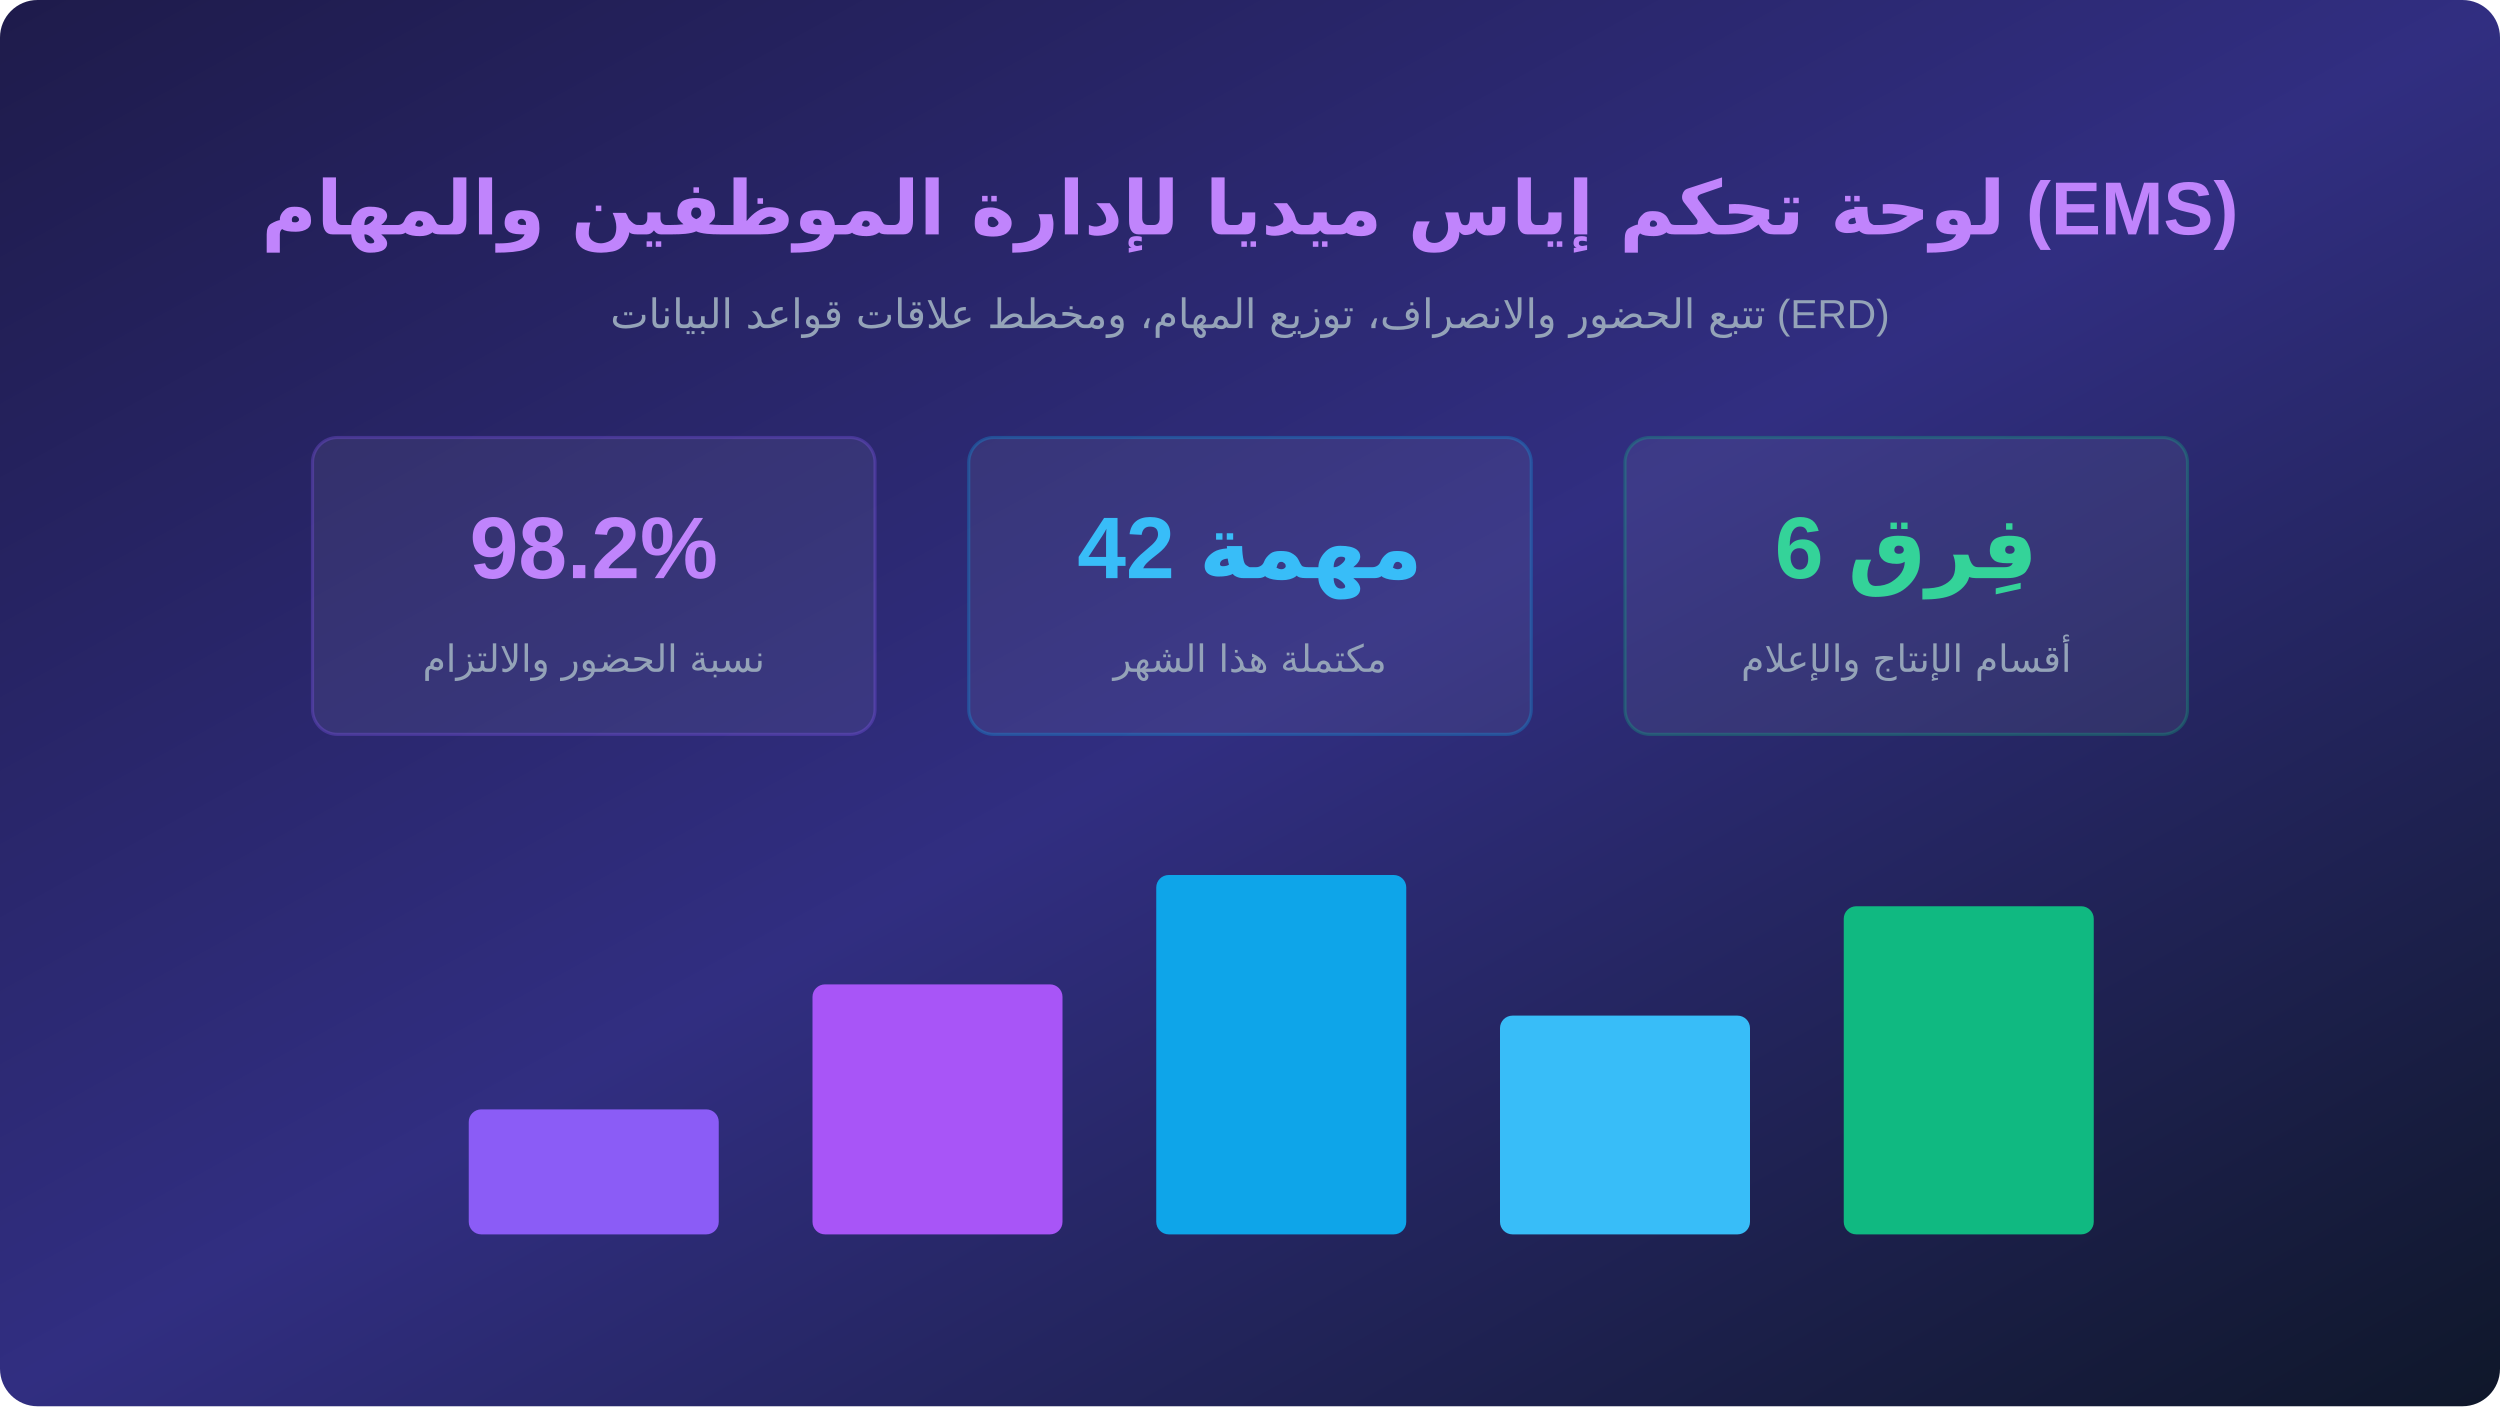
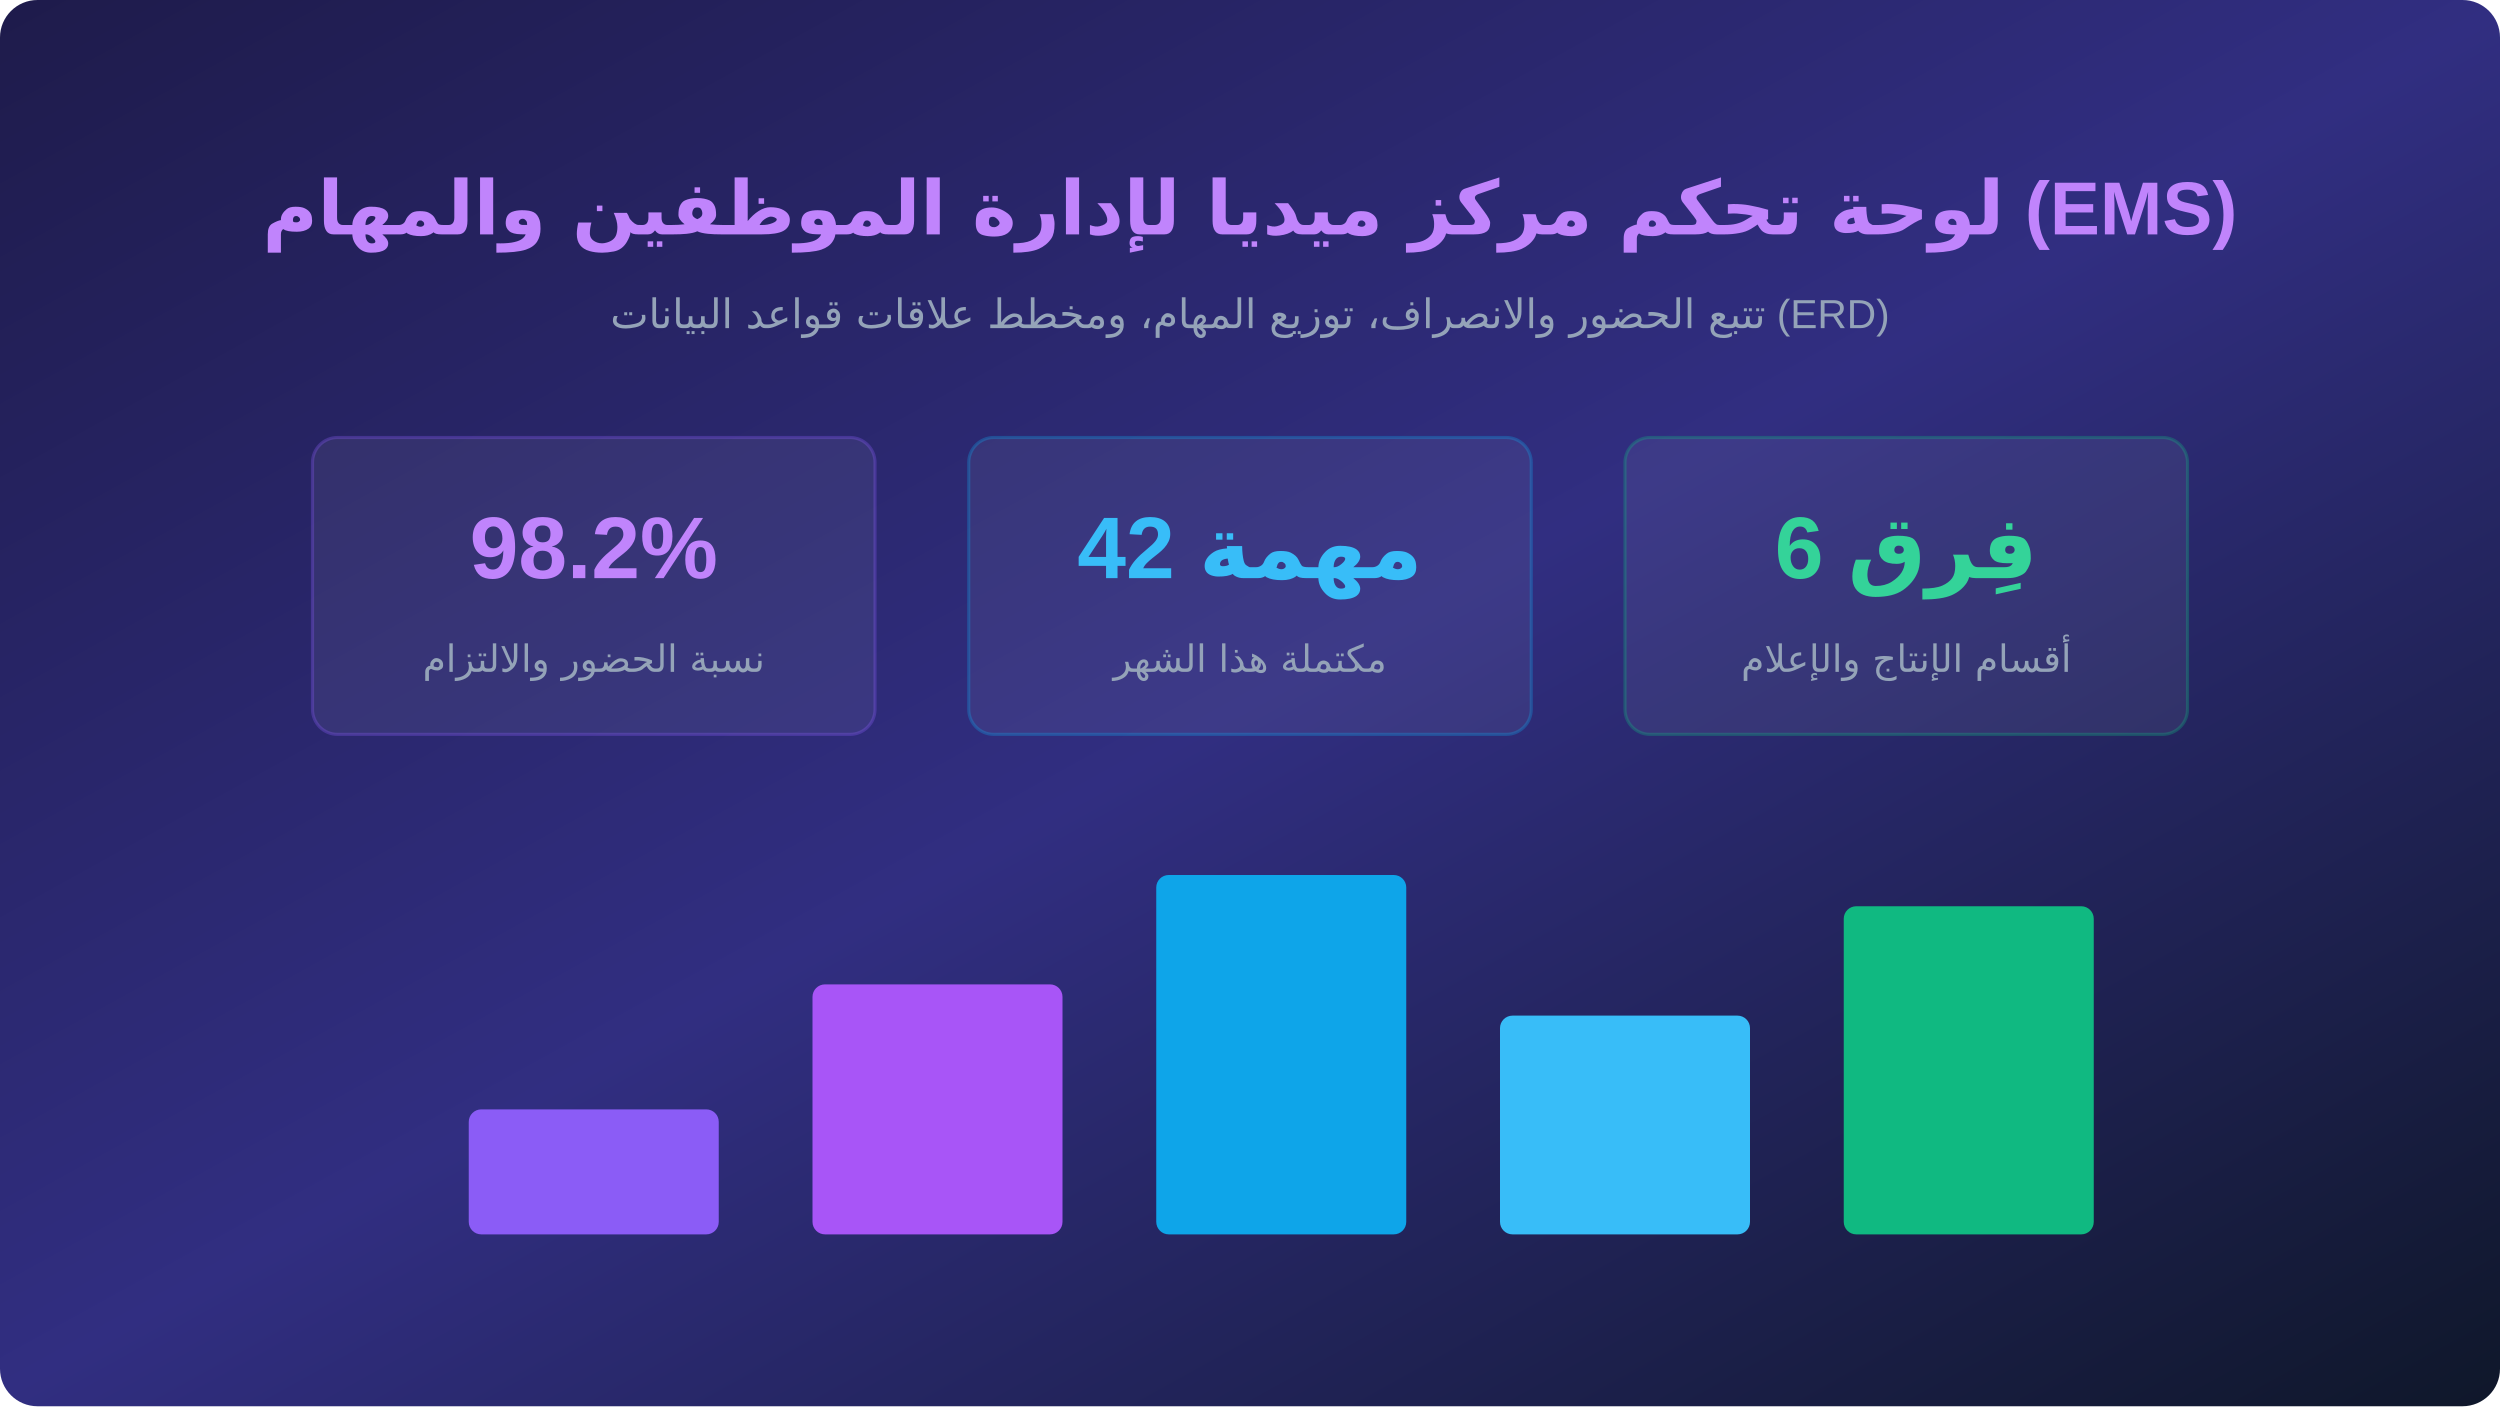
<svg xmlns="http://www.w3.org/2000/svg" viewBox="0 0 800 450" width="800" height="450">
  <defs>
    <linearGradient id="eyasBg" x1="0%" y1="0%" x2="100%" y2="100%">
      <stop offset="0%" stop-color="#1e1b4b" />
      <stop offset="50%" stop-color="#312e81" />
      <stop offset="100%" stop-color="#0f172a" />
    </linearGradient>
  </defs>
  <rect width="100%" height="100%" fill="url(#eyasBg)" rx="12" />
-   <text x="400" y="75" fill="#c084fc" font-family="'Cairo', Arial, sans-serif" font-size="24" font-weight="bold" text-anchor="middle">لوحة تحكم إياس ميديا لإدارة الموظفين والمهام (EMS)</text>
+   <text x="400" y="75" fill="#c084fc" font-family="'Cairo', Arial, sans-serif" font-size="24" font-weight="bold" text-anchor="middle">لوحة تحكم مركز ميديا لإدارة الموظفين والمهام (EMS)</text>
  <text x="400" y="105" fill="#94a3b8" font-family="'Cairo', Arial, sans-serif" font-size="13" text-anchor="middle">تتبع الحضور والانصراف، توزيع المهام، ومخطط علاقات قواعد البيانات (ERD)</text>
  <g transform="translate(100, 140)">
    <rect x="0" y="0" width="180" height="95" rx="8" fill="rgba(255,255,255,0.06)" stroke="rgba(139,92,246,0.3)" />
    <text x="90" y="45" fill="#c084fc" font-family="'Cairo', Arial, sans-serif" font-size="28" font-weight="bold" text-anchor="middle">98.2%</text>
    <text x="90" y="75" fill="#94a3b8" font-family="'Cairo', Arial, sans-serif" font-size="12" text-anchor="middle">نسبة الحضور والالتزام</text>
  </g>
  <g transform="translate(310, 140)">
    <rect x="0" y="0" width="180" height="95" rx="8" fill="rgba(255,255,255,0.06)" stroke="rgba(14,165,233,0.3)" />
    <text x="90" y="45" fill="#38bdf8" font-family="'Cairo', Arial, sans-serif" font-size="28" font-weight="bold" text-anchor="middle">42 مهمة</text>
    <text x="90" y="75" fill="#94a3b8" font-family="'Cairo', Arial, sans-serif" font-size="12" text-anchor="middle">مكتملة هذا الشهر</text>
  </g>
  <g transform="translate(520, 140)">
    <rect x="0" y="0" width="180" height="95" rx="8" fill="rgba(255,255,255,0.06)" stroke="rgba(16,185,129,0.3)" />
    <text x="90" y="45" fill="#34d399" font-family="'Cairo', Arial, sans-serif" font-size="28" font-weight="bold" text-anchor="middle">6 فِرق</text>
    <text x="90" y="75" fill="#94a3b8" font-family="'Cairo', Arial, sans-serif" font-size="12" text-anchor="middle">أقسام الإنتاج والإعلام</text>
  </g>
  <g transform="translate(150, 265)">
    <rect x="0" y="90" width="80" height="40" rx="4" fill="#8b5cf6" />
    <rect x="110" y="50" width="80" height="80" rx="4" fill="#a855f7" />
    <rect x="220" y="15" width="80" height="115" rx="4" fill="#0ea5e9" />
    <rect x="330" y="60" width="80" height="70" rx="4" fill="#38bdf8" />
    <rect x="440" y="25" width="80" height="105" rx="4" fill="#10b981" />
  </g>
</svg>
